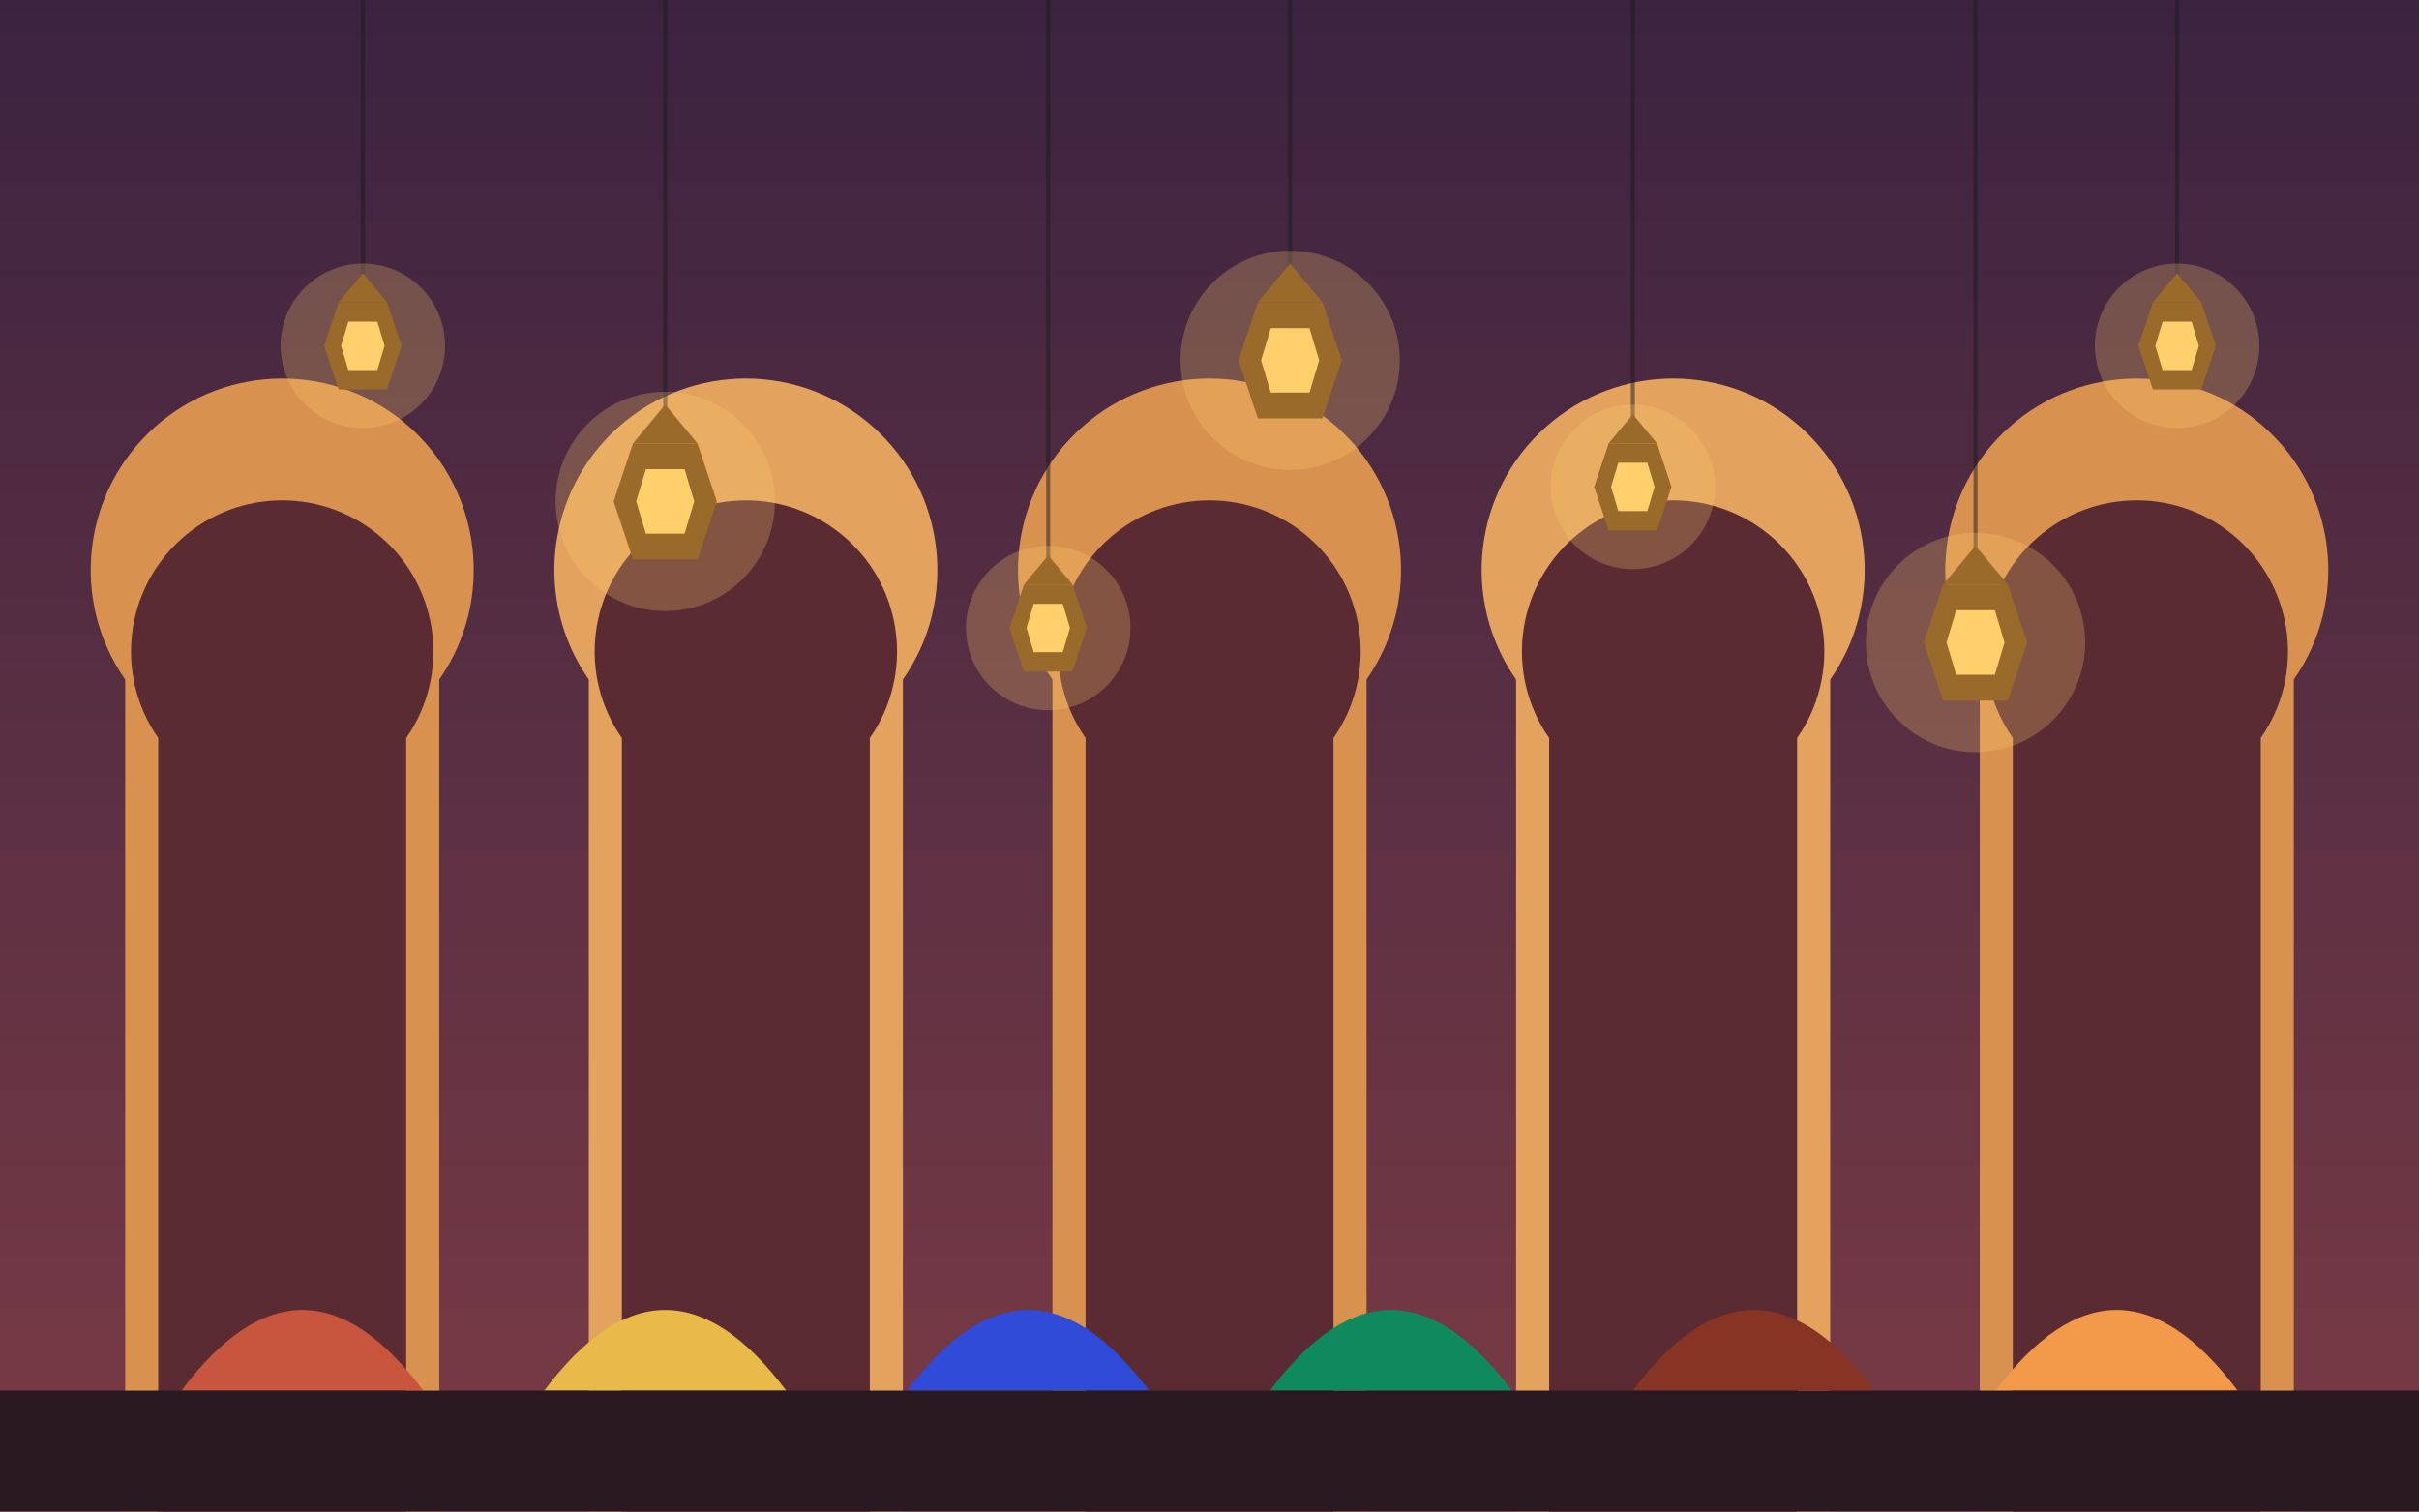
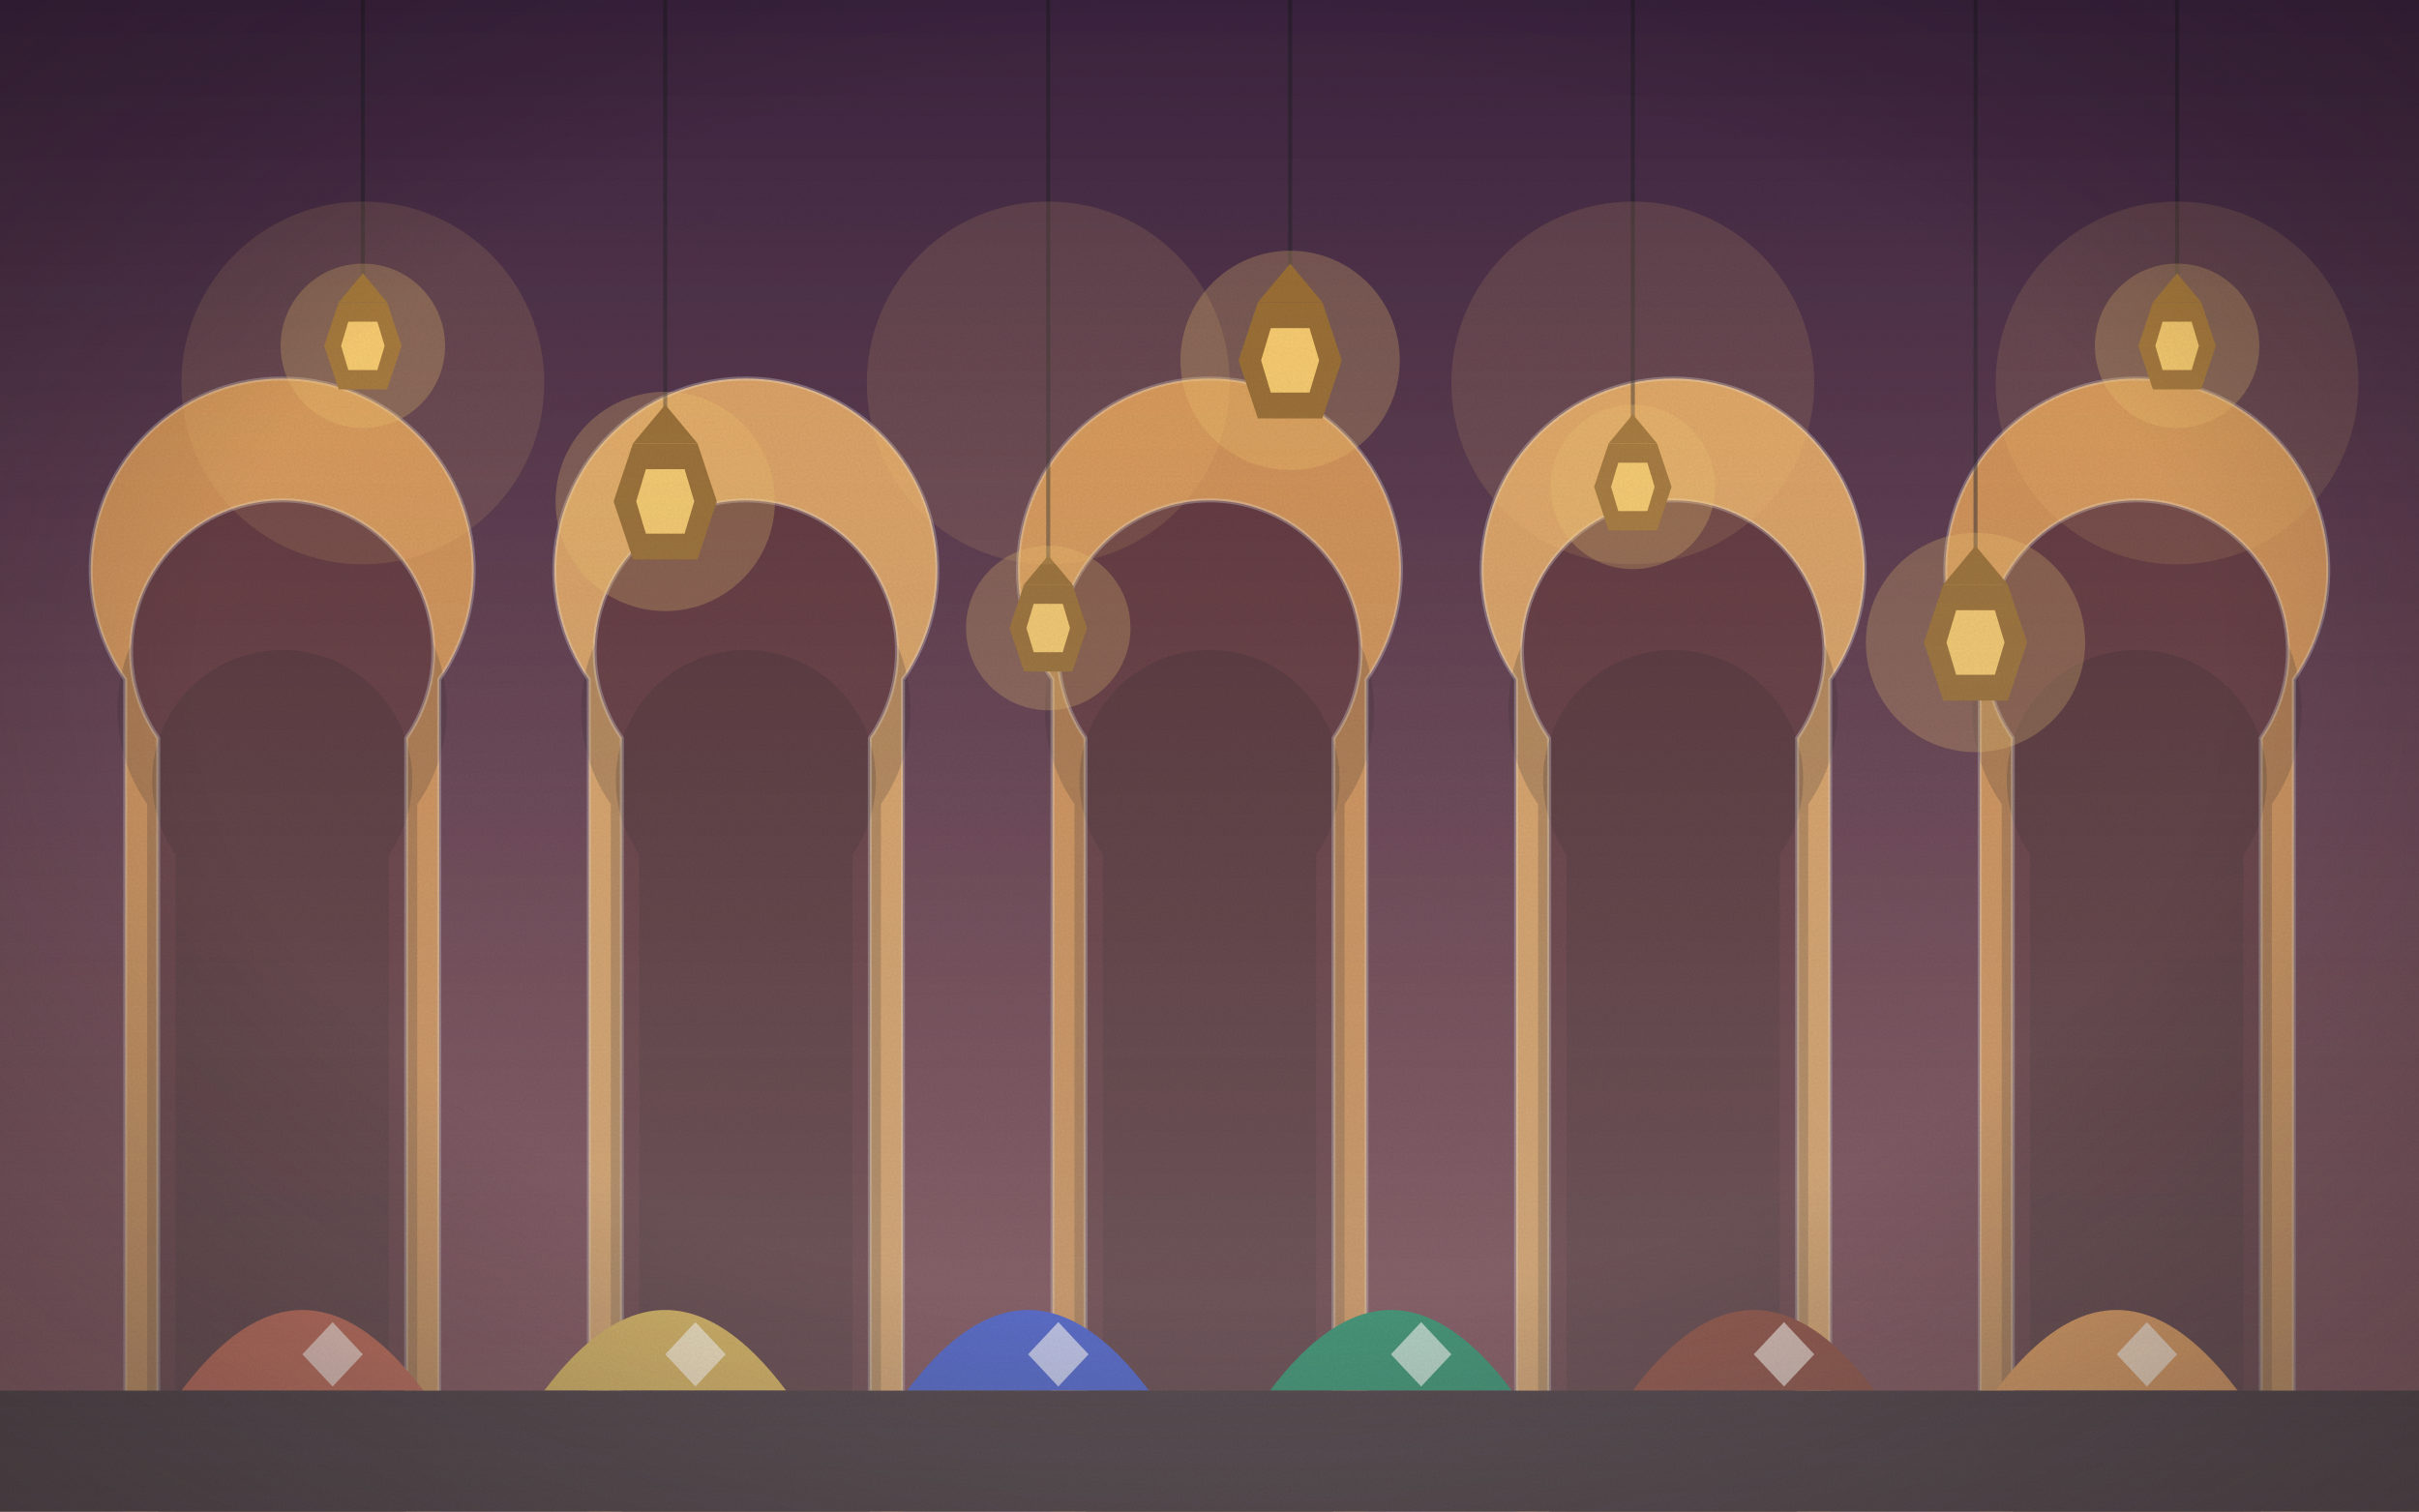
<svg xmlns="http://www.w3.org/2000/svg" viewBox="0 0 1200 750" role="img" aria-label="Souk" preserveAspectRatio="xMidYMid slice">
+   <defs>
+     <filter id="gr" x="0" y="0" width="100%" height="100%">
+       <feTurbulence type="fractalNoise" baseFrequency=".9" numOctaves="2" seed="7" />
+       <feColorMatrix values="0 0 0 0 .1  0 0 0 0 .08  0 0 0 0 .06  0 0 0 .55 0" />
+     </filter>
+     <radialGradient id="vg" cx=".5" cy=".45" r=".75">
+       <stop offset=".55" stop-color="#000" stop-opacity="0" />
+       <stop offset="1" stop-color="#1a0f12" stop-opacity=".38" />
+     </radialGradient>
+     <linearGradient id="hz" x1="0" y1="0" x2="0" y2="1">
+       <stop offset="0" stop-color="#fff" stop-opacity="0" />
+       <stop offset="1" stop-color="#fff" stop-opacity=".28" />
+     </linearGradient>
+     <linearGradient id="gs" x1="0" y1="0" x2="0" y2="1">
+       <stop offset="0" stop-color="#000" stop-opacity="0" />
+       <stop offset="1" stop-color="#000" stop-opacity=".35" />
+     </linearGradient>
+     <style>.dk{opacity:0}@media (prefers-color-scheme:dark){.dk{opacity:.22}}</style>
+   </defs>
  <defs>
    <linearGradient id="s" x1="0" y1="0" x2="0" y2="1">
      <stop offset="0" stop-color="#3b2340" />
      <stop offset="1" stop-color="#7a3b45" />
    </linearGradient>
  </defs>
  <rect width="1200" height="750" fill="url(#s)" />
  <path d="M62.1,750 L62.1,337.2 A95,95 0 1 1 217.9,337.2 L217.9,750 Z" fill="#d8914f" />
+   <path d="M62.1,750 L62.1,337.2 A95,95 0 1 1 217.9,337.2 L217.9,750 Z" fill="#1a0f12" opacity=".22" transform="translate(19.6,109) scale(.86)" />
+   <path d="M62.1,750 L62.1,337.2 A95,95 0 1 1 217.9,337.2 L217.9,750 Z" fill="none" stroke="#ffffff" stroke-opacity=".28" stroke-width="2" />
  <path d="M78.5,750 L78.5,366.2 A75,75 0 1 1 201.5,366.2 L201.5,750 Z" fill="#5a2b33" />
+   <path d="M78.5,750 L78.5,366.2 A75,75 0 1 1 201.5,366.2 L201.5,750 Z" fill="#1a0f12" opacity=".22" transform="translate(19.6,109) scale(.86)" />
+   <path d="M78.5,750 L78.5,366.2 A75,75 0 1 1 201.5,366.2 L201.5,750 Z" fill="none" stroke="#ffffff" stroke-opacity=".28" stroke-width="2" />
  <path d="M292.1,750 L292.1,337.2 A95,95 0 1 1 447.9,337.2 L447.9,750 Z" fill="#e3a35f" />
+   <path d="M292.1,750 L292.1,337.2 A95,95 0 1 1 447.9,337.2 L447.9,750 Z" fill="#1a0f12" opacity=".22" transform="translate(51.8,109) scale(.86)" />
+   <path d="M292.1,750 L292.1,337.2 A95,95 0 1 1 447.9,337.2 L447.9,750 Z" fill="none" stroke="#ffffff" stroke-opacity=".28" stroke-width="2" />
  <path d="M308.5,750 L308.5,366.2 A75,75 0 1 1 431.5,366.2 L431.5,750 Z" fill="#5a2b33" />
+   <path d="M308.5,750 L308.5,366.2 A75,75 0 1 1 431.5,366.2 L431.5,750 Z" fill="#1a0f12" opacity=".22" transform="translate(51.8,109) scale(.86)" />
+   <path d="M308.5,750 L308.5,366.2 A75,75 0 1 1 431.5,366.2 L431.5,750 Z" fill="none" stroke="#ffffff" stroke-opacity=".28" stroke-width="2" />
  <path d="M522.1,750 L522.1,337.2 A95,95 0 1 1 677.9,337.2 L677.9,750 Z" fill="#d8914f" />
+   <path d="M522.1,750 L522.1,337.2 A95,95 0 1 1 677.9,337.2 L677.9,750 Z" fill="#1a0f12" opacity=".22" transform="translate(84,109) scale(.86)" />
+   <path d="M522.1,750 L522.1,337.2 A95,95 0 1 1 677.9,337.2 L677.9,750 Z" fill="none" stroke="#ffffff" stroke-opacity=".28" stroke-width="2" />
  <path d="M538.5,750 L538.5,366.2 A75,75 0 1 1 661.5,366.2 L661.5,750 Z" fill="#5a2b33" />
+   <path d="M538.5,750 L538.5,366.2 A75,75 0 1 1 661.5,366.2 L661.5,750 Z" fill="#1a0f12" opacity=".22" transform="translate(84,109) scale(.86)" />
+   <path d="M538.5,750 L538.5,366.2 A75,75 0 1 1 661.5,366.2 L661.5,750 Z" fill="none" stroke="#ffffff" stroke-opacity=".28" stroke-width="2" />
  <path d="M752.1,750 L752.1,337.2 A95,95 0 1 1 907.9,337.2 L907.9,750 Z" fill="#e3a35f" />
+   <path d="M752.1,750 L752.1,337.2 A95,95 0 1 1 907.9,337.2 L907.9,750 Z" fill="#1a0f12" opacity=".22" transform="translate(116.2,109) scale(.86)" />
+   <path d="M752.1,750 L752.1,337.2 A95,95 0 1 1 907.9,337.2 L907.9,750 Z" fill="none" stroke="#ffffff" stroke-opacity=".28" stroke-width="2" />
  <path d="M768.5,750 L768.5,366.2 A75,75 0 1 1 891.5,366.2 L891.5,750 Z" fill="#5a2b33" />
+   <path d="M768.5,750 L768.5,366.2 A75,75 0 1 1 891.5,366.2 L891.5,750 Z" fill="#1a0f12" opacity=".22" transform="translate(116.2,109) scale(.86)" />
+   <path d="M768.5,750 L768.5,366.2 A75,75 0 1 1 891.5,366.2 L891.5,750 Z" fill="none" stroke="#ffffff" stroke-opacity=".28" stroke-width="2" />
  <path d="M982.1,750 L982.1,337.2 A95,95 0 1 1 1137.9,337.2 L1137.9,750 Z" fill="#d8914f" />
+   <path d="M982.1,750 L982.1,337.2 A95,95 0 1 1 1137.9,337.2 L1137.9,750 Z" fill="#1a0f12" opacity=".22" transform="translate(148.4,109) scale(.86)" />
+   <path d="M982.1,750 L982.1,337.2 A95,95 0 1 1 1137.9,337.2 L1137.9,750 Z" fill="none" stroke="#ffffff" stroke-opacity=".28" stroke-width="2" />
  <path d="M998.5,750 L998.5,366.2 A75,75 0 1 1 1121.5,366.2 L1121.5,750 Z" fill="#5a2b33" />
+   <path d="M998.5,750 L998.5,366.2 A75,75 0 1 1 1121.5,366.2 L1121.5,750 Z" fill="#1a0f12" opacity=".22" transform="translate(148.4,109) scale(.86)" />
+   <path d="M998.5,750 L998.5,366.2 A75,75 0 1 1 1121.5,366.2 L1121.5,750 Z" fill="none" stroke="#ffffff" stroke-opacity=".28" stroke-width="2" />
  <rect x="179" y="0" width="2" height="138" fill="#1b1a1f" opacity=".5" />
  <circle cx="180" cy="171.6" r="40.8" fill="#ffcf6b" opacity=".25" />
  <polygon points="168,150 192,150 199.2,171.6 192,193.2 168,193.2 160.8,171.6" fill="#9a6a2b" />
  <polygon points="172.8,159.6 187.2,159.6 190.8,171.6 187.2,183.6 172.8,183.6 169.2,171.6" fill="#ffcf6b" />
  <polygon points="168,150 180,135.6 192,150" fill="#9a6a2b" />
  <rect x="329" y="0" width="2" height="204" fill="#1b1a1f" opacity=".5" />
  <circle cx="330" cy="248.8" r="54.4" fill="#ffcf6b" opacity=".25" />
  <polygon points="314,220 346,220 355.6,248.8 346,277.6 314,277.6 304.4,248.8" fill="#9a6a2b" />
  <polygon points="320.4,232.8 339.6,232.8 344.4,248.8 339.6,264.8 320.4,264.8 315.6,248.8" fill="#ffcf6b" />
  <polygon points="314,220 330,200.8 346,220" fill="#9a6a2b" />
  <rect x="519" y="0" width="2" height="278" fill="#1b1a1f" opacity=".5" />
  <circle cx="520" cy="311.6" r="40.8" fill="#ffcf6b" opacity=".25" />
  <polygon points="508,290 532,290 539.2,311.6 532,333.2 508,333.2 500.8,311.6" fill="#9a6a2b" />
  <polygon points="512.8,299.6 527.2,299.6 530.8,311.6 527.2,323.6 512.8,323.6 509.2,311.6" fill="#ffcf6b" />
  <polygon points="508,290 520,275.6 532,290" fill="#9a6a2b" />
  <rect x="639" y="0" width="2" height="134" fill="#1b1a1f" opacity=".5" />
  <circle cx="640" cy="178.8" r="54.4" fill="#ffcf6b" opacity=".25" />
  <polygon points="624,150 656,150 665.6,178.8 656,207.6 624,207.6 614.4,178.8" fill="#9a6a2b" />
  <polygon points="630.4,162.8 649.6,162.8 654.4,178.8 649.6,194.8 630.4,194.8 625.6,178.8" fill="#ffcf6b" />
  <polygon points="624,150 640,130.8 656,150" fill="#9a6a2b" />
  <rect x="809" y="0" width="2" height="208" fill="#1b1a1f" opacity=".5" />
  <circle cx="810" cy="241.6" r="40.8" fill="#ffcf6b" opacity=".25" />
  <polygon points="798,220 822,220 829.2,241.6 822,263.2 798,263.2 790.8,241.6" fill="#9a6a2b" />
  <polygon points="802.8,229.6 817.2,229.6 820.8,241.6 817.2,253.6 802.8,253.6 799.2,241.6" fill="#ffcf6b" />
  <polygon points="798,220 810,205.6 822,220" fill="#9a6a2b" />
  <rect x="979" y="0" width="2" height="274" fill="#1b1a1f" opacity=".5" />
  <circle cx="980" cy="318.8" r="54.4" fill="#ffcf6b" opacity=".25" />
  <polygon points="964,290 996,290 1005.6,318.8 996,347.6 964,347.6 954.4,318.8" fill="#9a6a2b" />
  <polygon points="970.4,302.8 989.6,302.8 994.4,318.8 989.6,334.8 970.4,334.8 965.6,318.8" fill="#ffcf6b" />
  <polygon points="964,290 980,270.8 996,290" fill="#9a6a2b" />
  <rect x="1079" y="0" width="2" height="138" fill="#1b1a1f" opacity=".5" />
  <circle cx="1080" cy="171.6" r="40.8" fill="#ffcf6b" opacity=".25" />
  <polygon points="1068,150 1092,150 1099.2,171.6 1092,193.2 1068,193.2 1060.8,171.6" fill="#9a6a2b" />
  <polygon points="1072.8,159.6 1087.2,159.6 1090.8,171.6 1087.2,183.6 1072.8,183.6 1069.2,171.6" fill="#ffcf6b" />
  <polygon points="1068,150 1080,135.6 1092,150" fill="#9a6a2b" />
  <path d="M90,690 Q150,610 210,690 Z" fill="#c8553d" />
  <path d="M270,690 Q330,610 390,690 Z" fill="#e9b949" />
  <path d="M450,690 Q510,610 570,690 Z" fill="#2f4bd8" />
  <path d="M630,690 Q690,610 750,690 Z" fill="#0f8a5f" />
  <path d="M810,690 Q870,610 930,690 Z" fill="#873425" />
  <path d="M990,690 Q1050,610 1110,690 Z" fill="#f39a4a" />
  <rect x="0" y="690" width="1200" height="60" fill="#2a1820" />
+   <rect x="0" y="0" width="1200" height="750" fill="url(#gs)" opacity=".5" />
+   <polygon points="150,672 165,656 180,672 165,688" fill="#fbf8f3" opacity=".6" />
+   <polygon points="330,672 345,656 360,672 345,688" fill="#fbf8f3" opacity=".6" />
+   <polygon points="510,672 525,656 540,672 525,688" fill="#fbf8f3" opacity=".6" />
+   <polygon points="690,672 705,656 720,672 705,688" fill="#fbf8f3" opacity=".6" />
+   <polygon points="870,672 885,656 900,672 885,688" fill="#fbf8f3" opacity=".6" />
+   <polygon points="1050,672 1065,656 1080,672 1065,688" fill="#fbf8f3" opacity=".6" />
+   <circle cx="180" cy="190" r="90" fill="#ffcf6b" opacity=".12" />
+   <circle cx="520" cy="190" r="90" fill="#ffcf6b" opacity=".12" />
+   <circle cx="810" cy="190" r="90" fill="#ffcf6b" opacity=".12" />
+   <circle cx="1080" cy="190" r="90" fill="#ffcf6b" opacity=".12" />
+   <rect width="1200" height="750" fill="url(#hz)" />
+   <rect width="1200" height="750" fill="url(#vg)" />
+   <rect width="1200" height="750" filter="url(#gr)" opacity=".16" style="mix-blend-mode:multiply" />
+   <rect class="dk" width="1200" height="750" fill="#0b1030" />
</svg>
